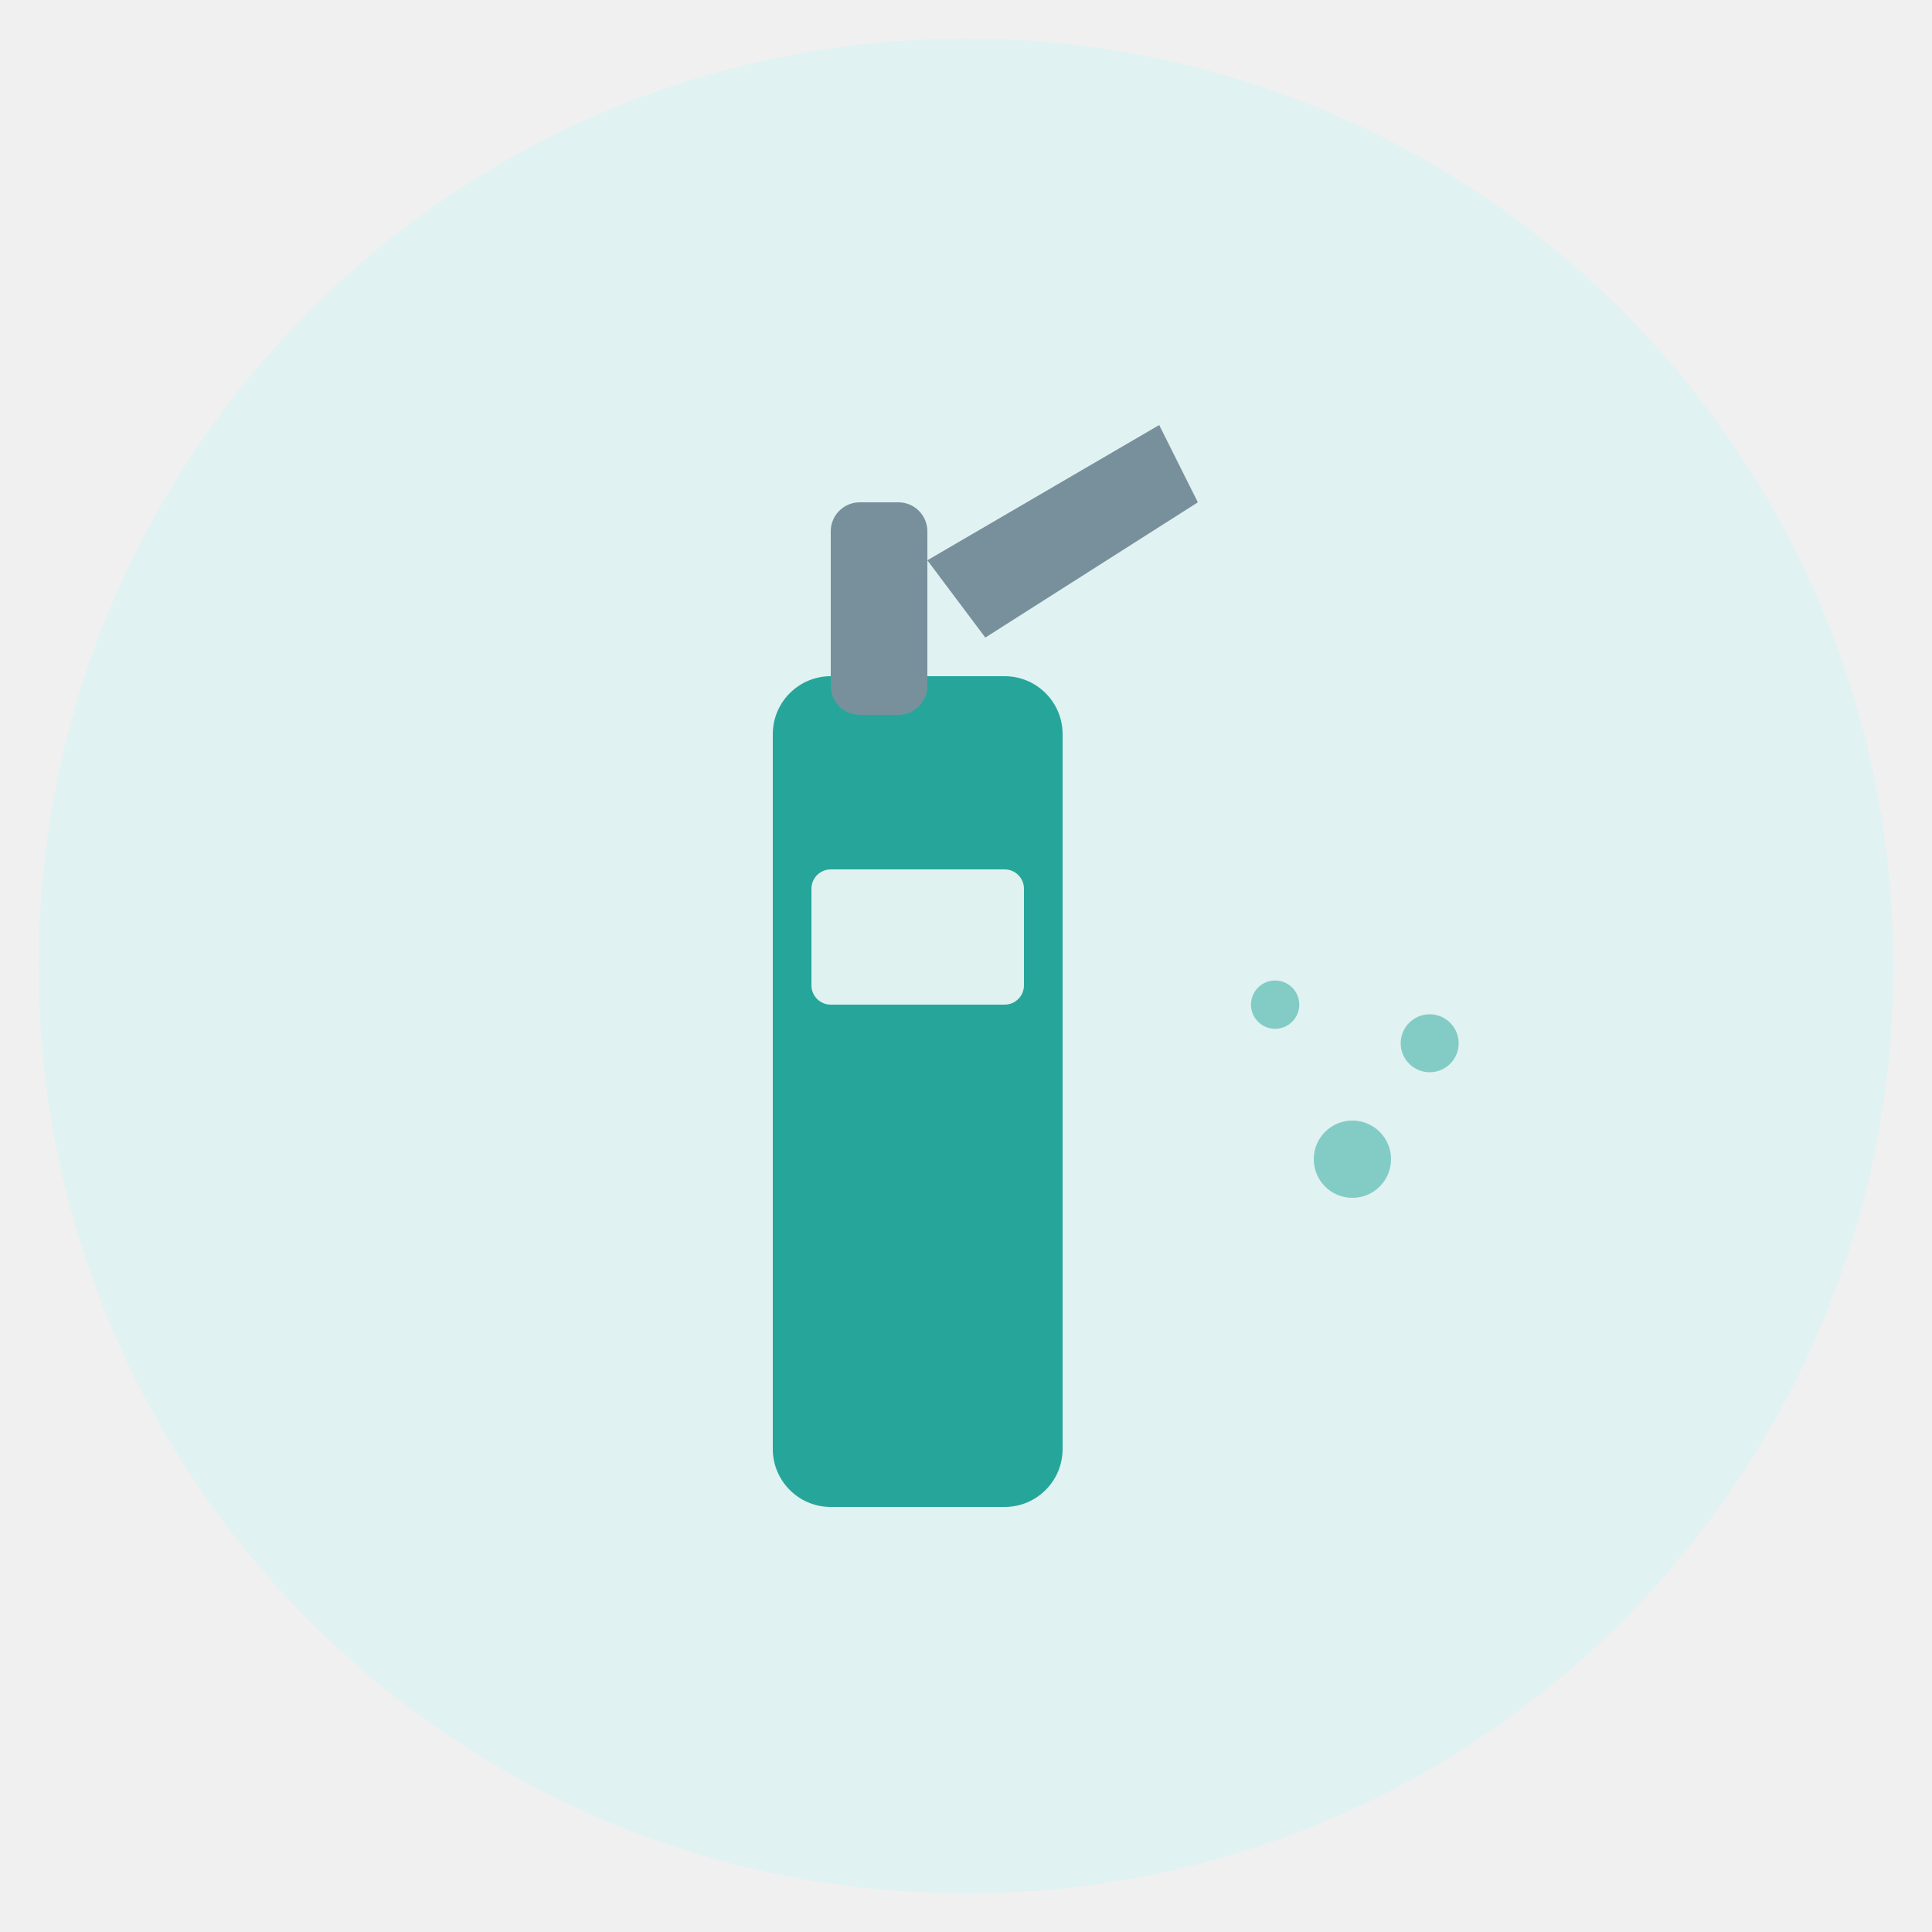
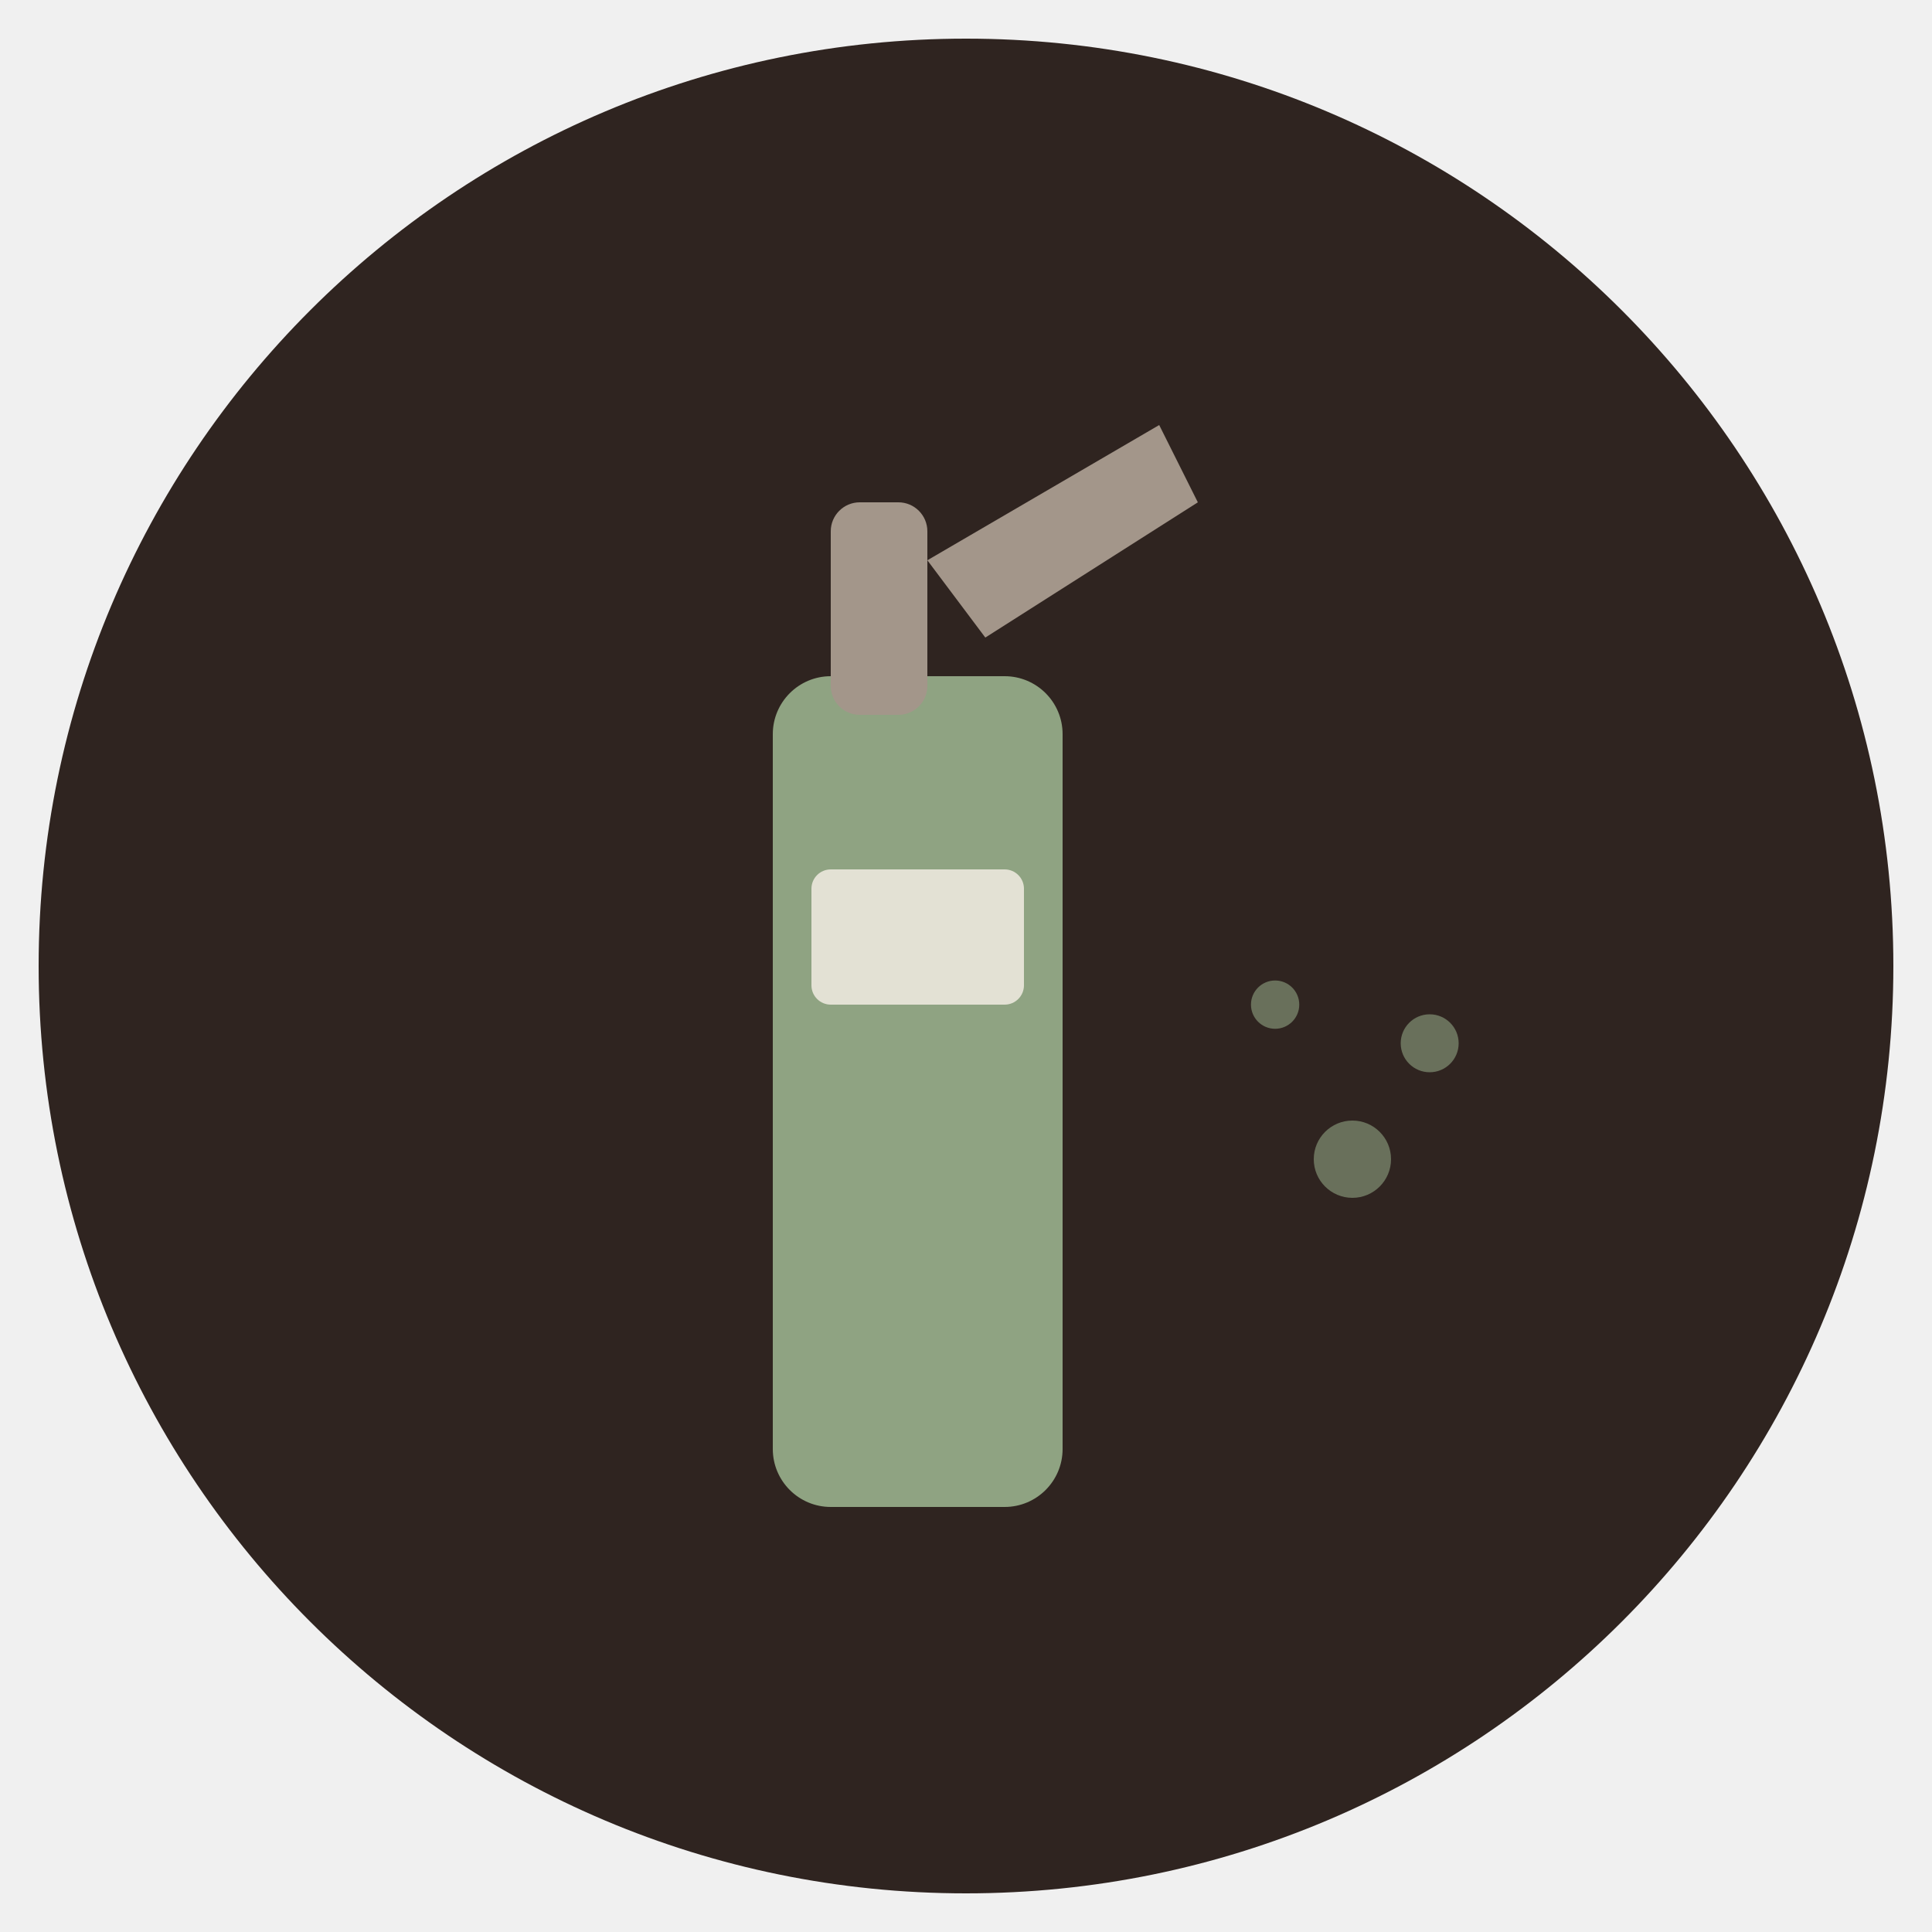
<svg xmlns="http://www.w3.org/2000/svg" viewBox="0 0 200 200" role="img" aria-label="Household">
-   <circle cx="100" cy="100" r="96" fill="#e0f2f1" />
-   <rect x="80" y="70" width="30" height="86" rx="6" fill="#26a69a" />
-   <rect x="86" y="52" width="10" height="22" rx="3" fill="#78909c" />
-   <path d="M96 58l24-14 4 8-22 14z" fill="#78909c" />
-   <rect x="84" y="90" width="22" height="14" rx="2" fill="#ffffff" opacity="0.85" />
-   <circle cx="140" cy="120" r="4" fill="#26a69a" opacity="0.5" />
-   <circle cx="148" cy="108" r="3" fill="#26a69a" opacity="0.5" />
-   <circle cx="132" cy="104" r="2.5" fill="#26a69a" opacity="0.5" />
+   <circle cx="100" cy="100" r="96" fill="#2f2420" />
+   <rect x="80" y="70" width="30" height="86" rx="6" fill="#8fa382" />
+   <rect x="86" y="52" width="10" height="22" rx="3" fill="#a3968a" />
+   <path d="M96 58l24-14 4 8-22 14z" fill="#a3968a" />
+   <rect x="84" y="90" width="22" height="14" rx="2" fill="#f2ece3" opacity="0.85" />
+   <circle cx="140" cy="120" r="4" fill="#8fa382" opacity="0.6" />
+   <circle cx="148" cy="108" r="3" fill="#8fa382" opacity="0.6" />
+   <circle cx="132" cy="104" r="2.5" fill="#8fa382" opacity="0.6" />
</svg>
